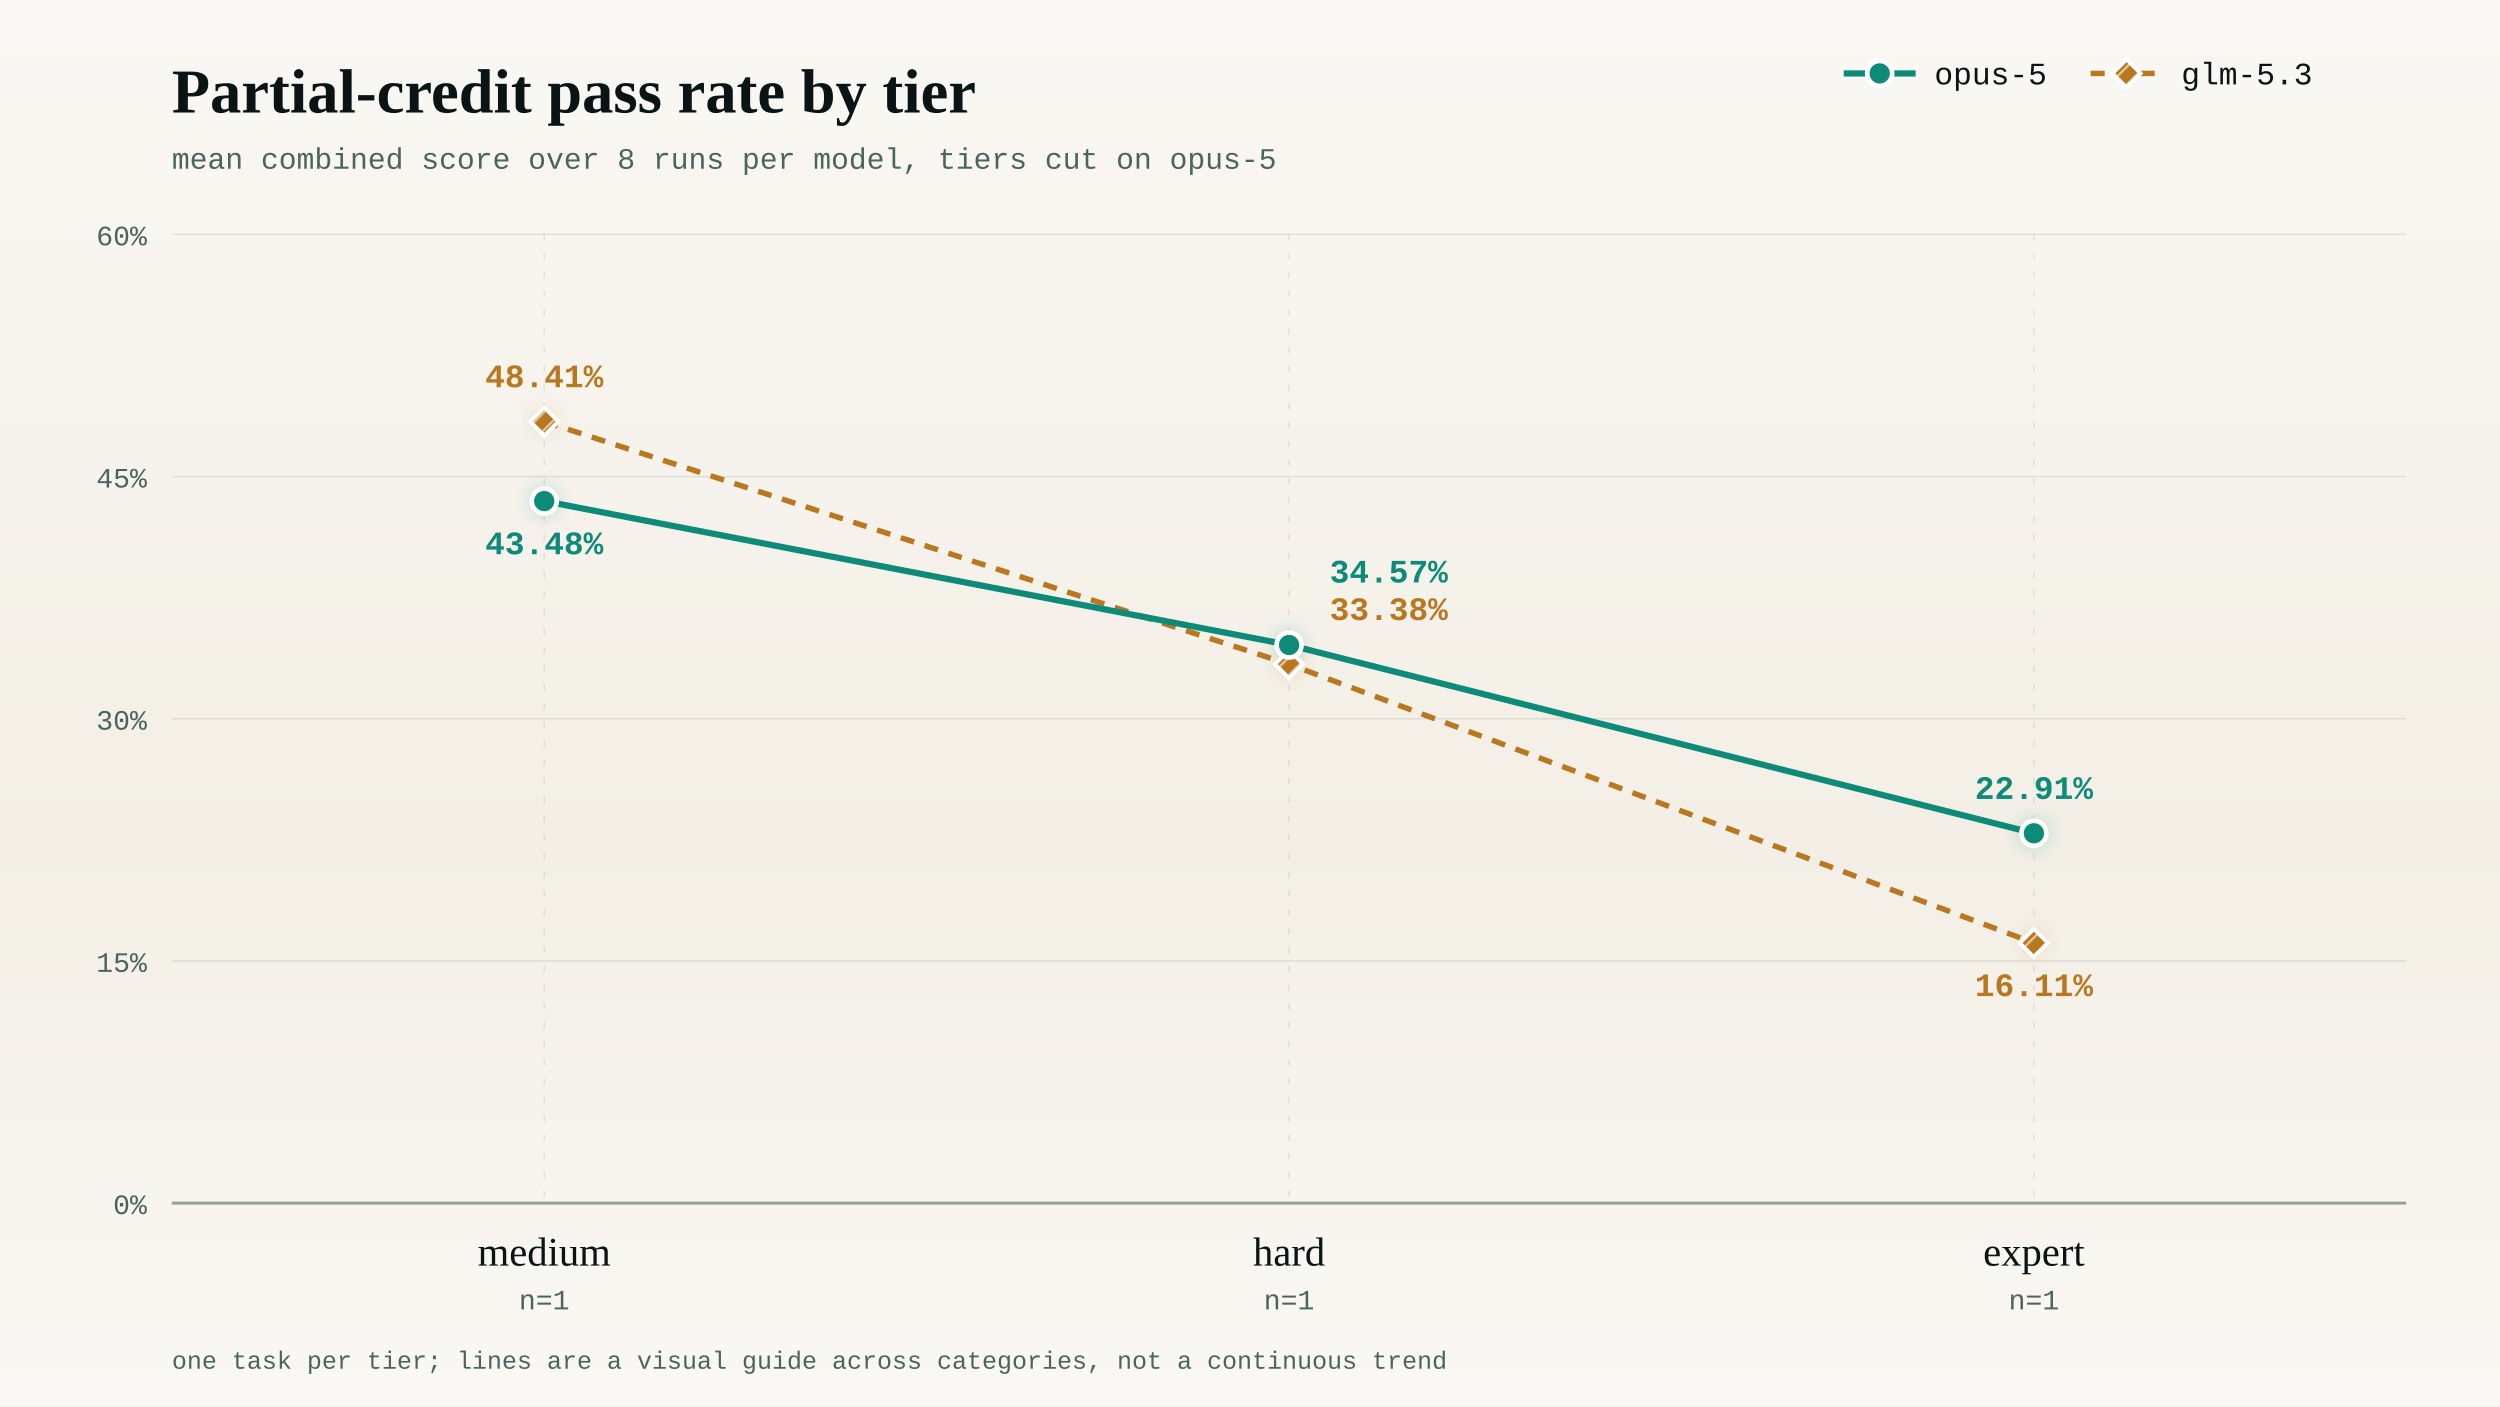
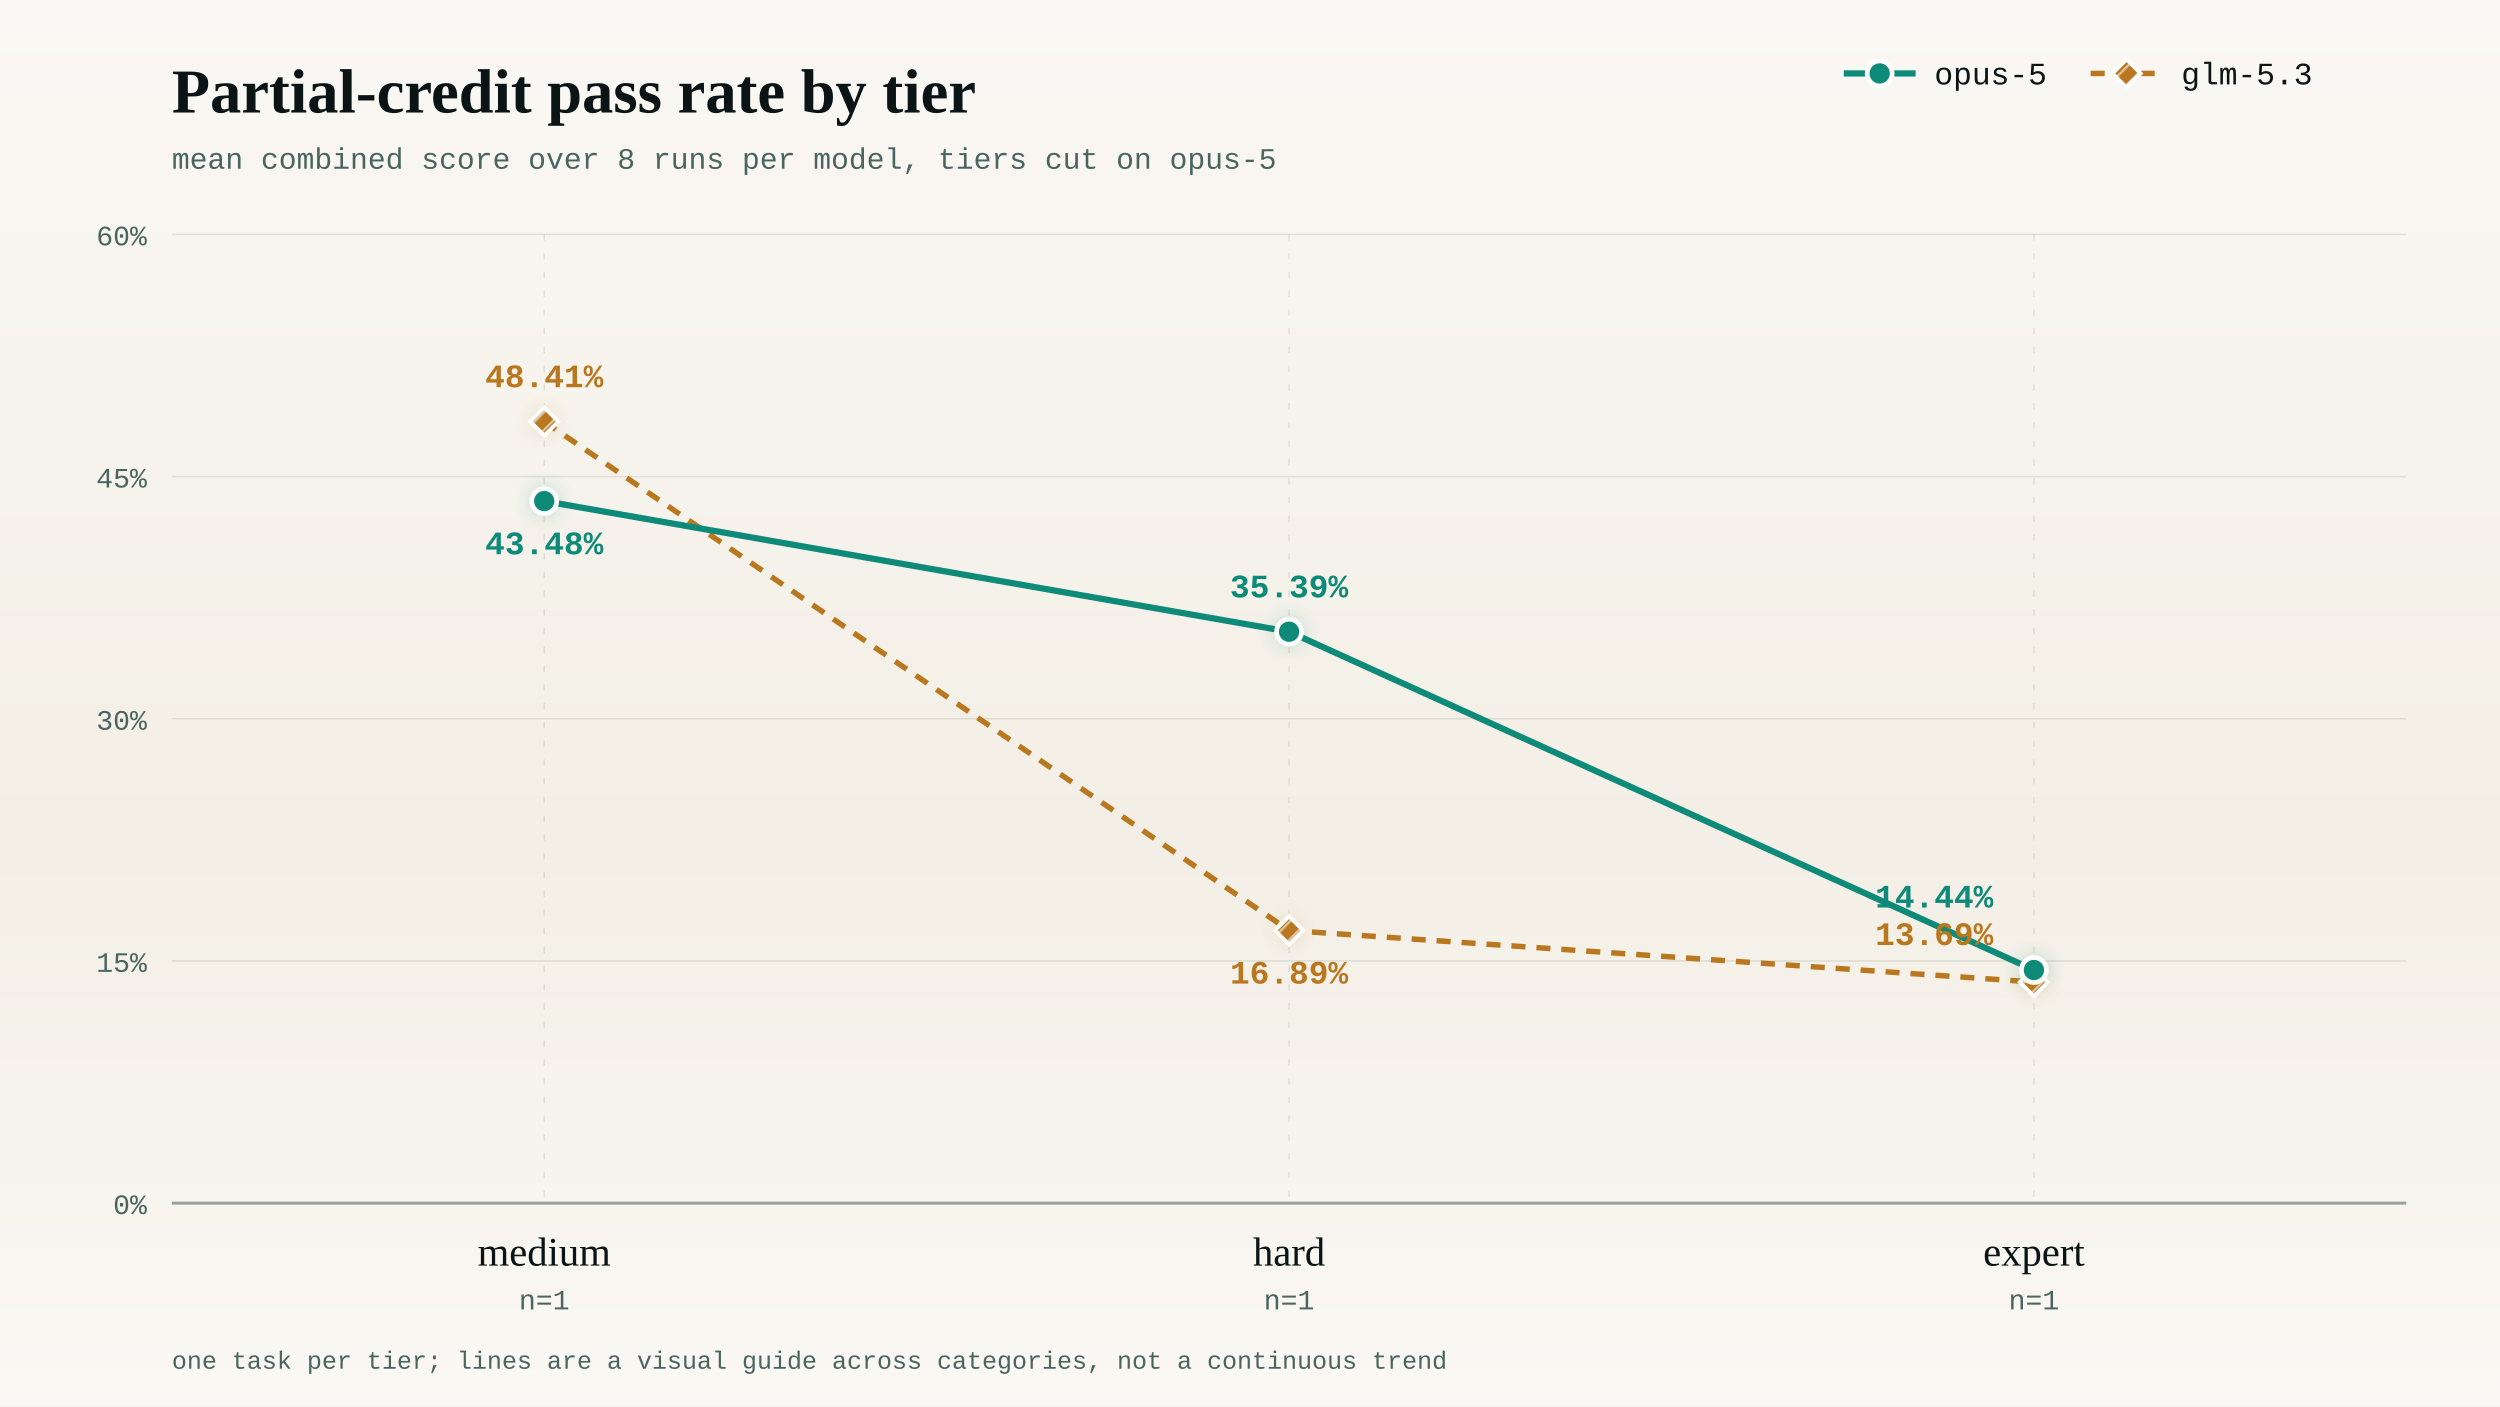
<svg xmlns="http://www.w3.org/2000/svg" viewBox="0 0 1600 900" width="1600" height="900" role="img" aria-label="Partial-credit pass rate by tier. mean combined score over 8 runs per model, tiers cut on opus-5">
  <defs>
    <linearGradient id="bg" x1="0" y1="0" x2="0" y2="1">
      <stop offset="0%" stop-color="#faf8f4" />
      <stop offset="60%" stop-color="#f3efe6" />
      <stop offset="100%" stop-color="#faf8f4" />
    </linearGradient>
    <pattern id="hatch" width="8" height="8" patternUnits="userSpaceOnUse" patternTransform="rotate(45)">
      <rect width="8" height="8" fill="#b9781f" />
      <line x1="0" y1="0" x2="0" y2="8" stroke="rgba(255,255,255,0.55)" stroke-width="3" />
    </pattern>
    <filter id="glow" x="-50%" y="-50%" width="200%" height="200%">
      <feGaussianBlur stdDeviation="6" />
    </filter>
  </defs>
  <rect width="1600" height="900" fill="url(#bg)" />
  <text x="110" y="72" font-family="Georgia, 'Iowan Old Style', 'Times New Roman', ui-serif, serif" font-size="40" font-weight="bold" fill="#0a1414">Partial-credit pass rate by tier</text>
  <text x="110" y="108" font-family="'JetBrains Mono','SF Mono','Berkeley Mono',ui-monospace,'Courier New',monospace" font-size="19" fill="#4a6560">mean combined score over 8 runs per model, tiers cut on opus-5</text>
  <line x1="1180" y1="47" x2="1226" y2="47" stroke="#0e8a78" stroke-width="4" />
  <circle cx="1203" cy="47" r="8" fill="#0e8a78" stroke="#ffffff" stroke-width="3" />
  <text x="1238" y="54" font-family="'JetBrains Mono','SF Mono','Berkeley Mono',ui-monospace,'Courier New',monospace" font-size="20" fill="#0a1414">opus-5</text>
  <line x1="1338" y1="47" x2="1384" y2="47" stroke="#b9781f" stroke-width="3.5" stroke-dasharray="9 7" />
  <polygon points="1361,38 1370,47 1361,56 1352,47" fill="url(#hatch)" stroke="#ffffff" stroke-width="2.5" />
  <text x="1396" y="54" font-family="'JetBrains Mono','SF Mono','Berkeley Mono',ui-monospace,'Courier New',monospace" font-size="20" fill="#0a1414">glm-5.3</text>
  <line x1="110" y1="770.0" x2="1540" y2="770.0" stroke="rgba(10,30,28,0.10)" stroke-width="1" />
  <text x="94" y="777.0" text-anchor="end" font-family="'JetBrains Mono','SF Mono','Berkeley Mono',ui-monospace,'Courier New',monospace" font-size="18" fill="#4a6560">0%</text>
  <line x1="110" y1="615.0" x2="1540" y2="615.0" stroke="rgba(10,30,28,0.10)" stroke-width="1" />
  <text x="94" y="622.0" text-anchor="end" font-family="'JetBrains Mono','SF Mono','Berkeley Mono',ui-monospace,'Courier New',monospace" font-size="18" fill="#4a6560">15%</text>
  <line x1="110" y1="460.0" x2="1540" y2="460.0" stroke="rgba(10,30,28,0.10)" stroke-width="1" />
  <text x="94" y="467.0" text-anchor="end" font-family="'JetBrains Mono','SF Mono','Berkeley Mono',ui-monospace,'Courier New',monospace" font-size="18" fill="#4a6560">30%</text>
  <line x1="110" y1="305.0" x2="1540" y2="305.0" stroke="rgba(10,30,28,0.10)" stroke-width="1" />
  <text x="94" y="312.0" text-anchor="end" font-family="'JetBrains Mono','SF Mono','Berkeley Mono',ui-monospace,'Courier New',monospace" font-size="18" fill="#4a6560">45%</text>
  <line x1="110" y1="150.0" x2="1540" y2="150.0" stroke="rgba(10,30,28,0.10)" stroke-width="1" />
  <text x="94" y="157.0" text-anchor="end" font-family="'JetBrains Mono','SF Mono','Berkeley Mono',ui-monospace,'Courier New',monospace" font-size="18" fill="#4a6560">60%</text>
  <line x1="110" y1="770.0" x2="1540" y2="770.0" stroke="rgba(10,30,28,0.35)" stroke-width="2" />
  <line x1="348.3" y1="150" x2="348.3" y2="770" stroke="rgba(10,30,28,0.10)" stroke-width="1" stroke-dasharray="4 8" />
  <line x1="825.0" y1="150" x2="825.0" y2="770" stroke="rgba(10,30,28,0.10)" stroke-width="1" stroke-dasharray="4 8" />
  <line x1="1301.7" y1="150" x2="1301.7" y2="770" stroke="rgba(10,30,28,0.10)" stroke-width="1" stroke-dasharray="4 8" />
-   <polyline points="348.3,269.8 825.0,425.1 1301.7,603.5" fill="none" stroke="#b9781f" stroke-width="3.5" stroke-dasharray="9 7" />
-   <polyline points="348.3,320.7 825.0,412.8 1301.7,533.3" fill="none" stroke="#0e8a78" stroke-width="4" />
+   <polyline points="348.3,269.8 825.0,595.5 1301.7,628.5" fill="none" stroke="#b9781f" stroke-width="3.5" stroke-dasharray="9 7" />
+   <polyline points="348.3,320.7 825.0,404.3 1301.7,620.8" fill="none" stroke="#0e8a78" stroke-width="4" />
  <circle cx="348.3" cy="320.7" r="9" fill="#0e8a78" opacity="0.28" filter="url(#glow)" />
  <polygon points="348.333,260.763 357.333,269.763 348.333,278.763 339.333,269.763" fill="#b9781f" opacity="0.28" filter="url(#glow)" />
  <polygon points="348.333,260.763 357.333,269.763 348.333,278.763 339.333,269.763" fill="url(#hatch)" stroke="#ffffff" stroke-width="2.5" />
  <circle cx="348.3" cy="320.7" r="8" fill="#0e8a78" stroke="#ffffff" stroke-width="3" />
  <text x="348.3" y="354.7" text-anchor="middle" font-family="'JetBrains Mono','SF Mono','Berkeley Mono',ui-monospace,'Courier New',monospace" font-size="21" font-weight="bold" fill="#0e8a78">43.48%</text>
  <text x="348.3" y="247.8" text-anchor="middle" font-family="'JetBrains Mono','SF Mono','Berkeley Mono',ui-monospace,'Courier New',monospace" font-size="21" font-weight="bold" fill="#b9781f">48.41%</text>
  <text x="348.3" y="810" text-anchor="middle" font-family="Georgia, 'Iowan Old Style', 'Times New Roman', ui-serif, serif" font-size="26" fill="#0a1414">medium</text>
  <text x="348.3" y="838" text-anchor="middle" font-family="'JetBrains Mono','SF Mono','Berkeley Mono',ui-monospace,'Courier New',monospace" font-size="18" fill="#4a6560">n=1</text>
-   <circle cx="825.0" cy="412.8" r="9" fill="#0e8a78" opacity="0.28" filter="url(#glow)" />
-   <polygon points="825.0,416.073 834.0,425.073 825.0,434.073 816.0,425.073" fill="#b9781f" opacity="0.28" filter="url(#glow)" />
-   <polygon points="825.0,416.073 834.0,425.073 825.0,434.073 816.0,425.073" fill="url(#hatch)" stroke="#ffffff" stroke-width="2.5" />
-   <circle cx="825.0" cy="412.8" r="8" fill="#0e8a78" stroke="#ffffff" stroke-width="3" />
-   <text x="851.0" y="372.8" text-anchor="start" font-family="'JetBrains Mono','SF Mono','Berkeley Mono',ui-monospace,'Courier New',monospace" font-size="21" font-weight="bold" fill="#0e8a78">34.57%</text>
-   <text x="851.0" y="396.8" text-anchor="start" font-family="'JetBrains Mono','SF Mono','Berkeley Mono',ui-monospace,'Courier New',monospace" font-size="21" font-weight="bold" fill="#b9781f">33.38%</text>
+   <circle cx="825.0" cy="404.3" r="9" fill="#0e8a78" opacity="0.28" filter="url(#glow)" />
+   <polygon points="825.0,586.47 834.0,595.47 825.0,604.47 816.0,595.47" fill="#b9781f" opacity="0.28" filter="url(#glow)" />
+   <polygon points="825.0,586.47 834.0,595.47 825.0,604.47 816.0,595.47" fill="url(#hatch)" stroke="#ffffff" stroke-width="2.5" />
+   <circle cx="825.0" cy="404.3" r="8" fill="#0e8a78" stroke="#ffffff" stroke-width="3" />
+   <text x="825.0" y="382.3" text-anchor="middle" font-family="'JetBrains Mono','SF Mono','Berkeley Mono',ui-monospace,'Courier New',monospace" font-size="21" font-weight="bold" fill="#0e8a78">35.39%</text>
+   <text x="825.0" y="629.5" text-anchor="middle" font-family="'JetBrains Mono','SF Mono','Berkeley Mono',ui-monospace,'Courier New',monospace" font-size="21" font-weight="bold" fill="#b9781f">16.89%</text>
  <text x="825.0" y="810" text-anchor="middle" font-family="Georgia, 'Iowan Old Style', 'Times New Roman', ui-serif, serif" font-size="26" fill="#0a1414">hard</text>
  <text x="825.0" y="838" text-anchor="middle" font-family="'JetBrains Mono','SF Mono','Berkeley Mono',ui-monospace,'Courier New',monospace" font-size="18" fill="#4a6560">n=1</text>
-   <circle cx="1301.7" cy="533.3" r="9" fill="#0e8a78" opacity="0.28" filter="url(#glow)" />
-   <polygon points="1301.667,594.53 1310.667,603.53 1301.667,612.53 1292.667,603.53" fill="#b9781f" opacity="0.28" filter="url(#glow)" />
-   <polygon points="1301.667,594.53 1310.667,603.53 1301.667,612.53 1292.667,603.53" fill="url(#hatch)" stroke="#ffffff" stroke-width="2.5" />
-   <circle cx="1301.7" cy="533.3" r="8" fill="#0e8a78" stroke="#ffffff" stroke-width="3" />
-   <text x="1301.7" y="511.3" text-anchor="middle" font-family="'JetBrains Mono','SF Mono','Berkeley Mono',ui-monospace,'Courier New',monospace" font-size="21" font-weight="bold" fill="#0e8a78">22.91%</text>
-   <text x="1301.7" y="637.5" text-anchor="middle" font-family="'JetBrains Mono','SF Mono','Berkeley Mono',ui-monospace,'Courier New',monospace" font-size="21" font-weight="bold" fill="#b9781f">16.11%</text>
+   <circle cx="1301.7" cy="620.8" r="9" fill="#0e8a78" opacity="0.28" filter="url(#glow)" />
+   <polygon points="1301.667,619.537 1310.667,628.537 1301.667,637.537 1292.667,628.537" fill="#b9781f" opacity="0.28" filter="url(#glow)" />
+   <polygon points="1301.667,619.537 1310.667,628.537 1301.667,637.537 1292.667,628.537" fill="url(#hatch)" stroke="#ffffff" stroke-width="2.5" />
+   <circle cx="1301.7" cy="620.8" r="8" fill="#0e8a78" stroke="#ffffff" stroke-width="3" />
+   <text x="1275.7" y="580.8" text-anchor="end" font-family="'JetBrains Mono','SF Mono','Berkeley Mono',ui-monospace,'Courier New',monospace" font-size="21" font-weight="bold" fill="#0e8a78">14.44%</text>
+   <text x="1275.7" y="604.8" text-anchor="end" font-family="'JetBrains Mono','SF Mono','Berkeley Mono',ui-monospace,'Courier New',monospace" font-size="21" font-weight="bold" fill="#b9781f">13.69%</text>
  <text x="1301.7" y="810" text-anchor="middle" font-family="Georgia, 'Iowan Old Style', 'Times New Roman', ui-serif, serif" font-size="26" fill="#0a1414">expert</text>
  <text x="1301.7" y="838" text-anchor="middle" font-family="'JetBrains Mono','SF Mono','Berkeley Mono',ui-monospace,'Courier New',monospace" font-size="18" fill="#4a6560">n=1</text>
  <text x="110" y="876" font-family="'JetBrains Mono','SF Mono','Berkeley Mono',ui-monospace,'Courier New',monospace" font-size="16" fill="#4a6560">one task per tier; lines are a visual guide across categories, not a continuous trend</text>
</svg>
